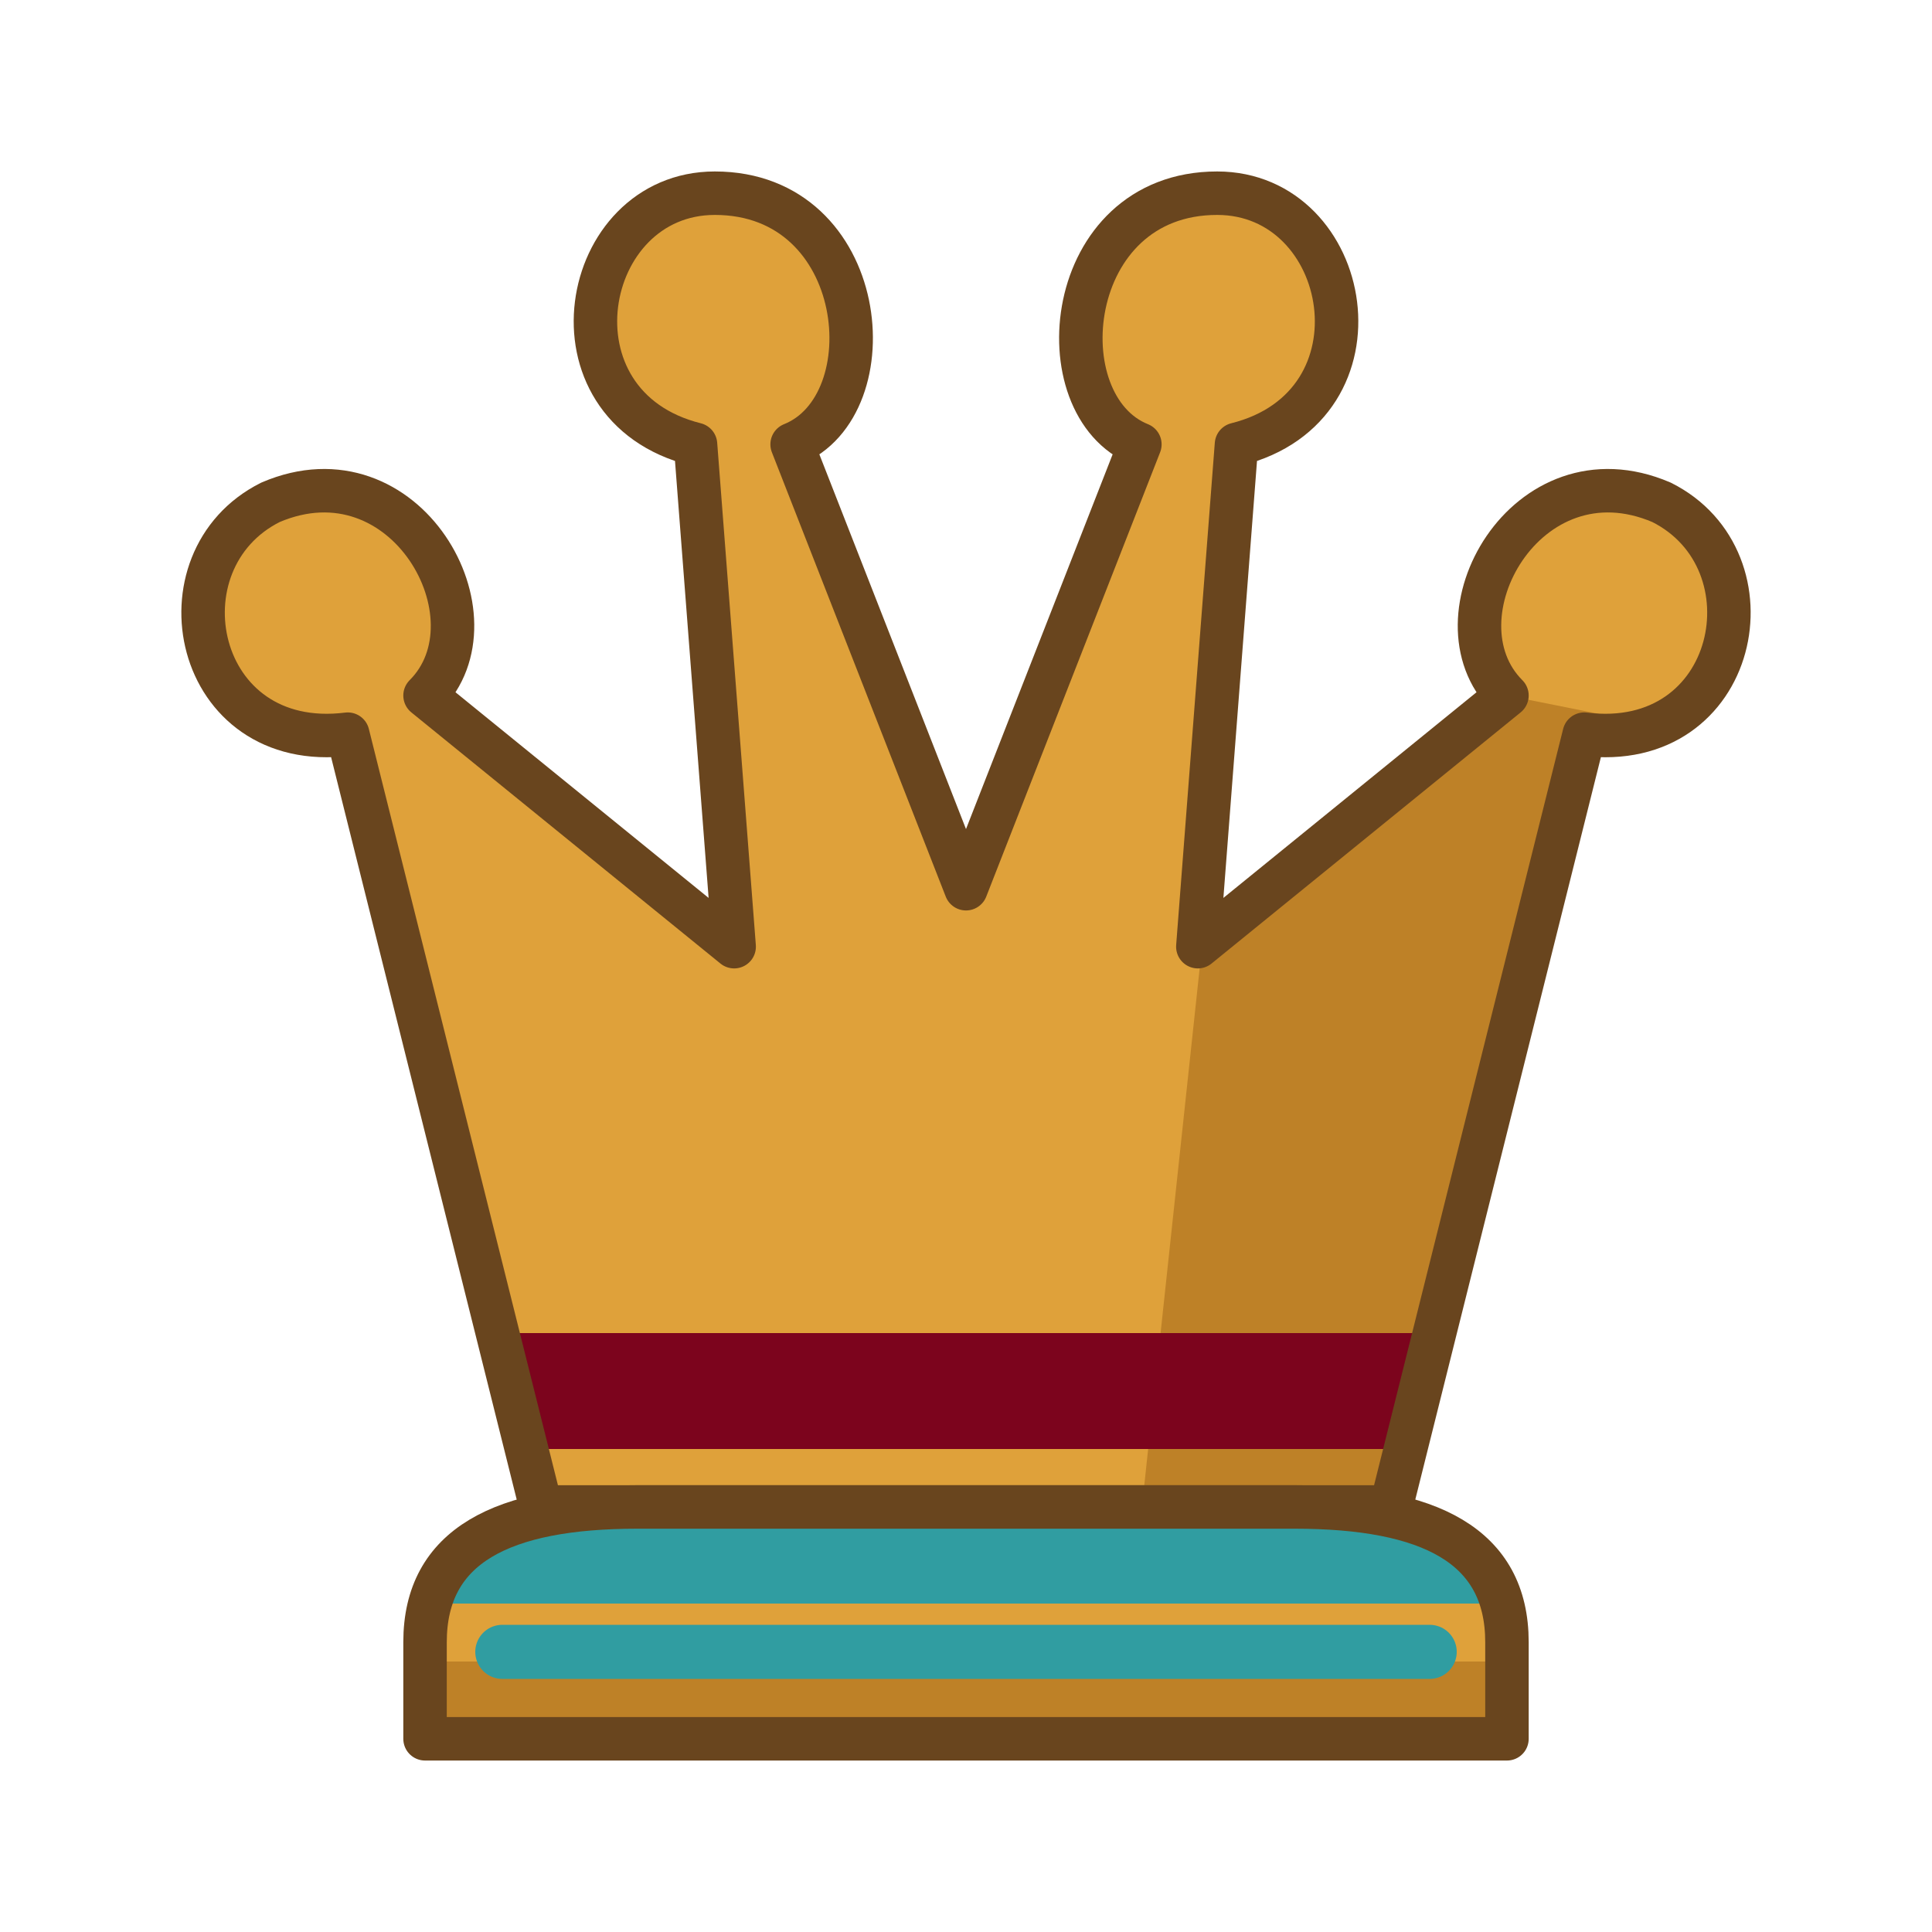
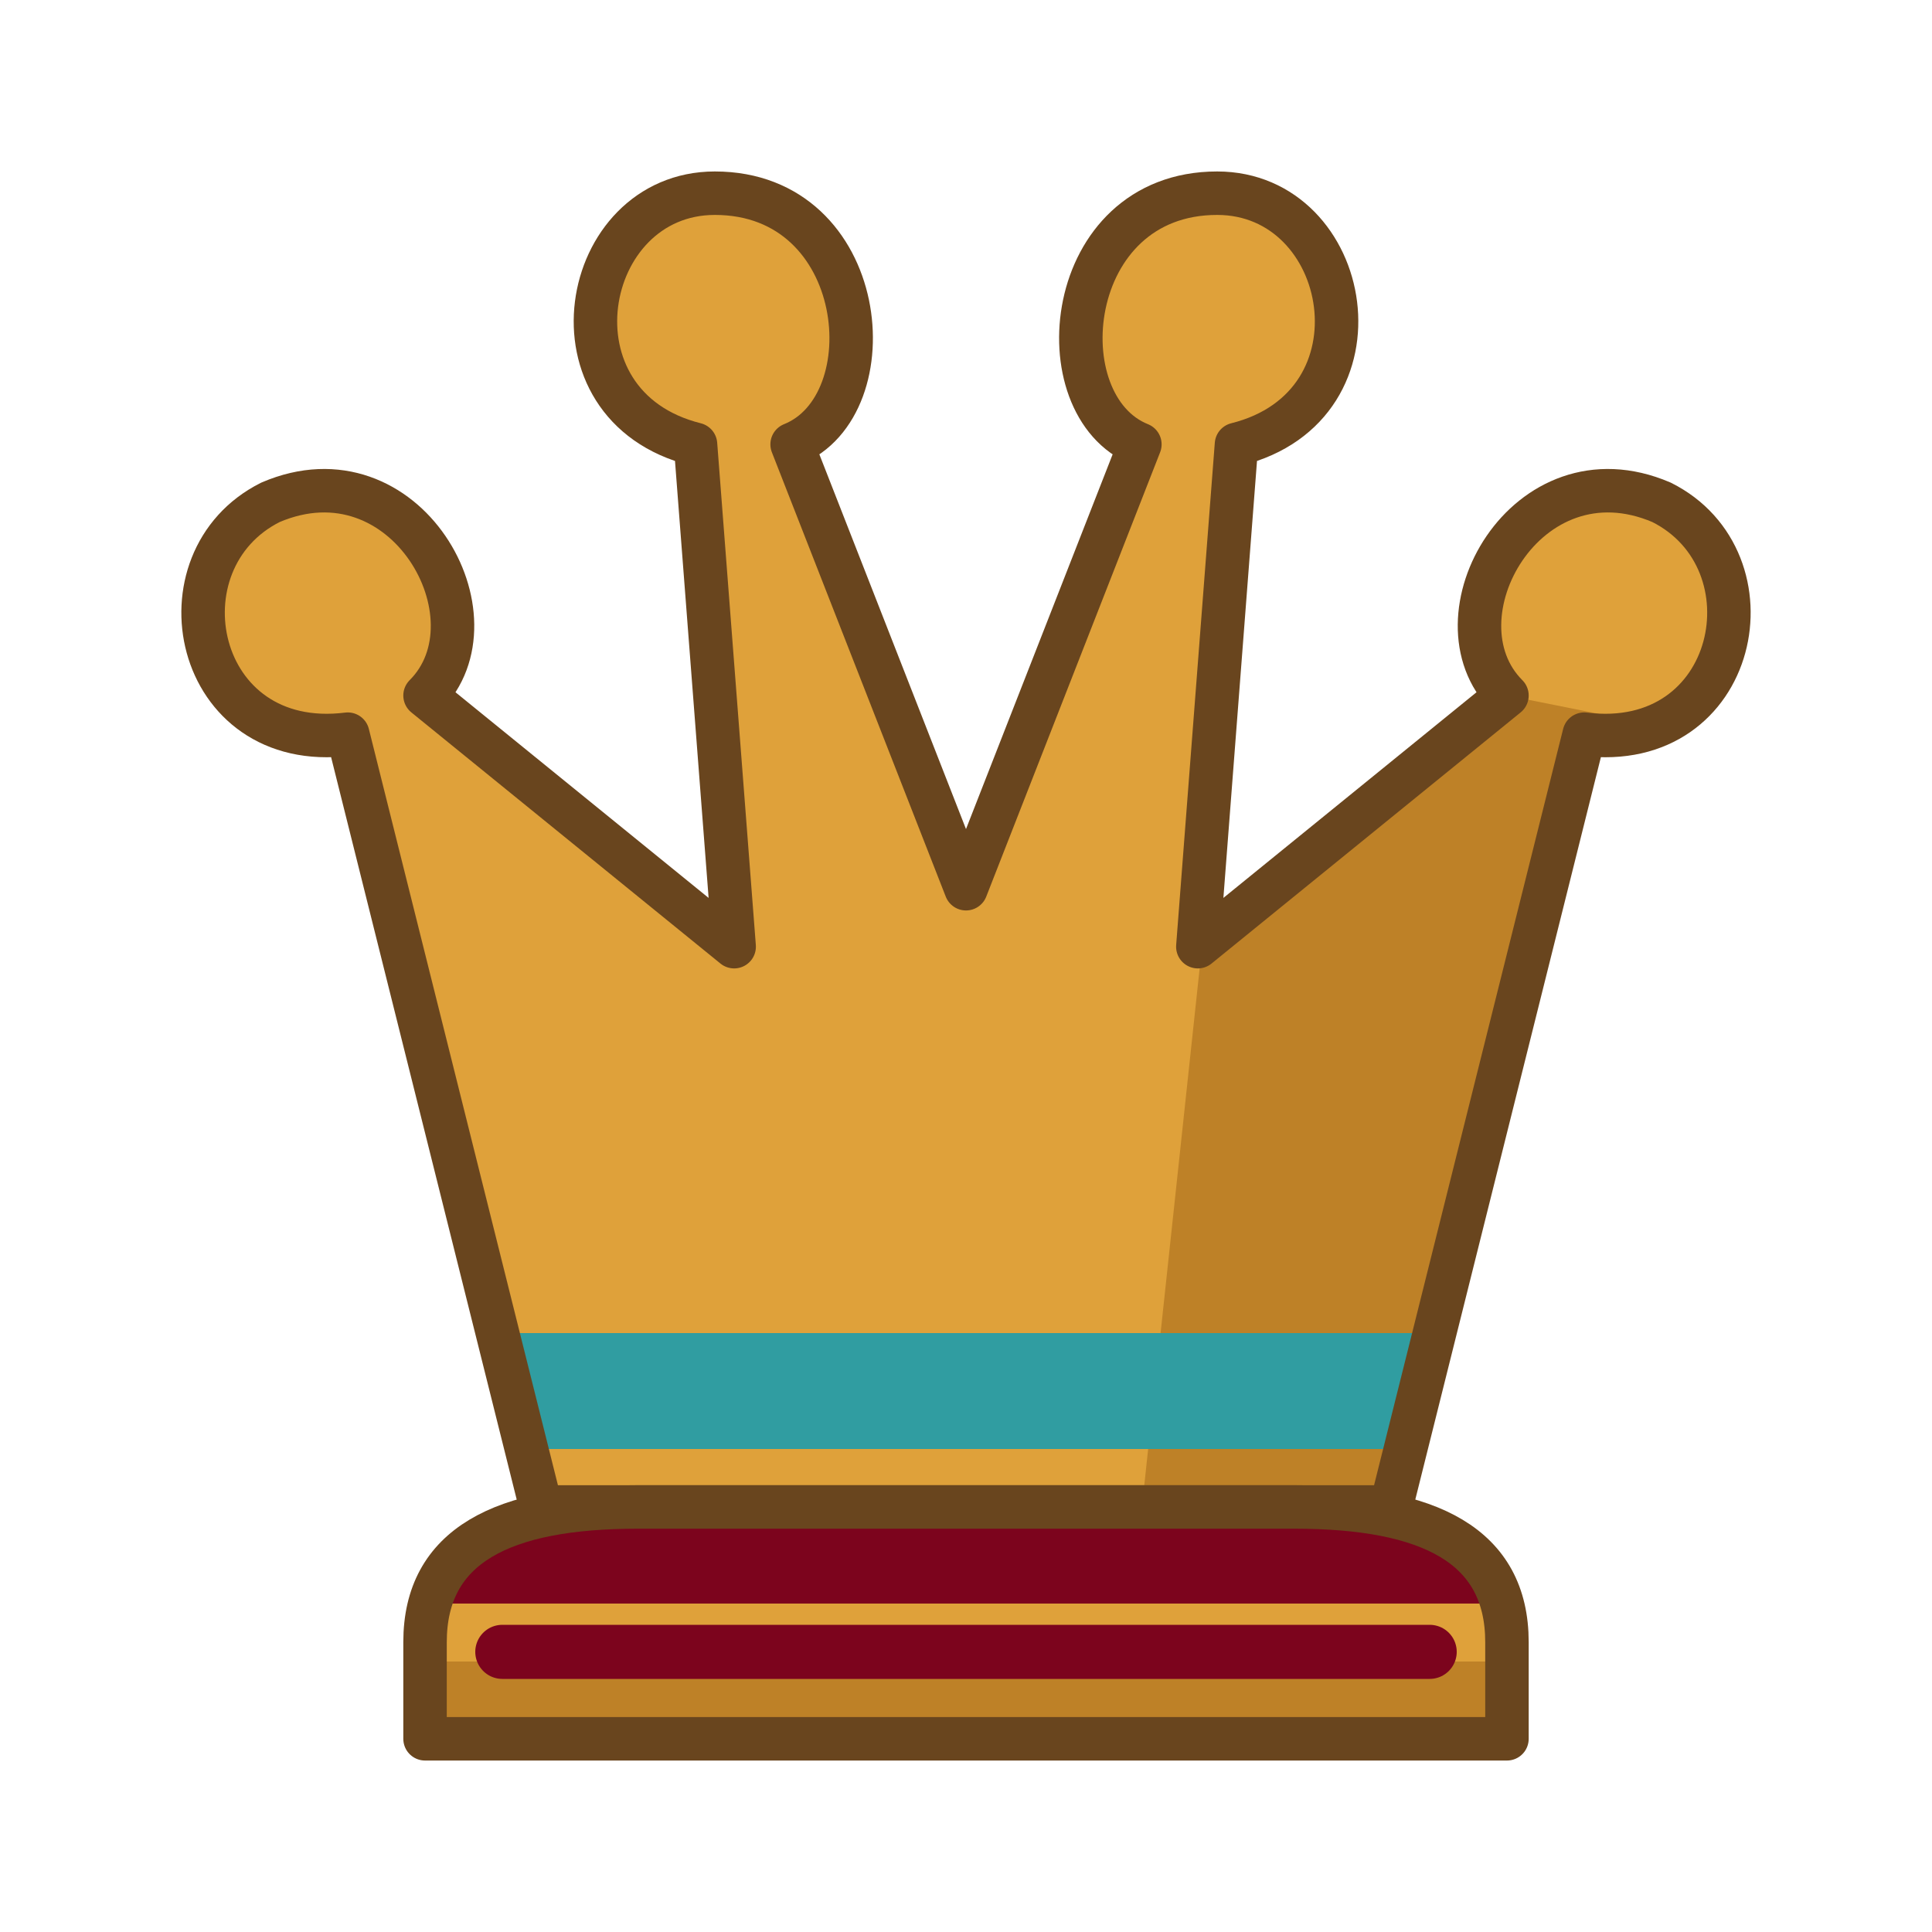
<svg xmlns="http://www.w3.org/2000/svg" viewBox="0 -1 100 100">
  <g fill="#DFA13A" stroke="#69451E" stroke-width="2.25" stroke-linejoin="round" stroke-linecap="round">
    <path d="M28 77 L18 37 C10 38 8 28 14 25 C21 22 26 31 22 35 L38 48 L36 22 C28 20 30 9 37 9 C45 9 46 20 41 22 L50 45 L59 22 C54 20 55 9 63 9 C70 9 72 20 64 22 L62 48 L78 35 C74 31 79 22 86 25 C92 28 90 38 82 37 L72 77 Z" fill="#DFA13A" stroke="none" fill-rule="evenodd" />
    <defs>
      <clipPath id="s8">
        <path d="M28 77 L18 37 C10 38 8 28 14 25 C21 22 26 31 22 35 L38 48 L36 22 C28 20 30 9 37 9 C45 9 46 20 41 22 L50 45 L59 22 C54 20 55 9 63 9 C70 9 72 20 64 22 L62 48 L78 35 C74 31 79 22 86 25 C92 28 90 38 82 37 L72 77 Z" clip-rule="evenodd" />
      </clipPath>
    </defs>
    <path d="M65 22 L62 48 L78 35 L83 36 L72 78 H59 Z" fill="#BE8127" stroke="none" clip-path="url(#s8)" />
    <g stroke="none" clip-path="url(#s8)">
-       <path d="M10 68 H90 V74 H10 Z" fill="#7C041D" />
-       <path d="M10 78 H90 V82 H10 Z" fill="#309DA1" />
+       <path d="M10 68 H90 V74 H10 Z" fill="#309DA1" />
+       <path d="M10 78 H90 V82 H10 Z" fill="#7C041D" />
    </g>
    <path d="M28 77 L18 37 C10 38 8 28 14 25 C21 22 26 31 22 35 L38 48 L36 22 C28 20 30 9 37 9 C45 9 46 20 41 22 L50 45 L59 22 C54 20 55 9 63 9 C70 9 72 20 64 22 L62 48 L78 35 C74 31 79 22 86 25 C92 28 90 38 82 37 L72 77 Z" fill="none" />
    <path d="M22 89 V84 C22 79 26 77 33 77 H67 C74 77 78 79 78 84 V89 Z" fill="#DFA13A" stroke="none" fill-rule="evenodd" />
    <defs>
      <clipPath id="s9">
        <path d="M22 89 V84 C22 79 26 77 33 77 H67 C74 77 78 79 78 84 V89 Z" clip-rule="evenodd" />
      </clipPath>
    </defs>
    <path d="M21 85 H79 V90 H21 Z" fill="#BE8127" stroke="none" clip-path="url(#s9)" />
    <g stroke="none" clip-path="url(#s9)">
-       <path d="M10 68 H90 V74 H10 Z" fill="#7C041D" />
-       <path d="M10 78 H90 V82 H10 Z" fill="#309DA1" />
+       <path d="M10 68 H90 V74 H10 Z" fill="#309DA1" />
+       <path d="M10 78 H90 V82 H10 Z" fill="#7C041D" />
    </g>
    <path d="M22 89 V84 C22 79 26 77 33 77 H67 C74 77 78 79 78 84 V89 Z" fill="none" />
-     <path d="M26 84.5 H74" fill="none" stroke="#309DA1" stroke-width="2.8" stroke-linecap="round" />
+     <path d="M26 84.5 H74" fill="none" stroke="#7C041D" stroke-width="2.8" stroke-linecap="round" />
  </g>
</svg>
